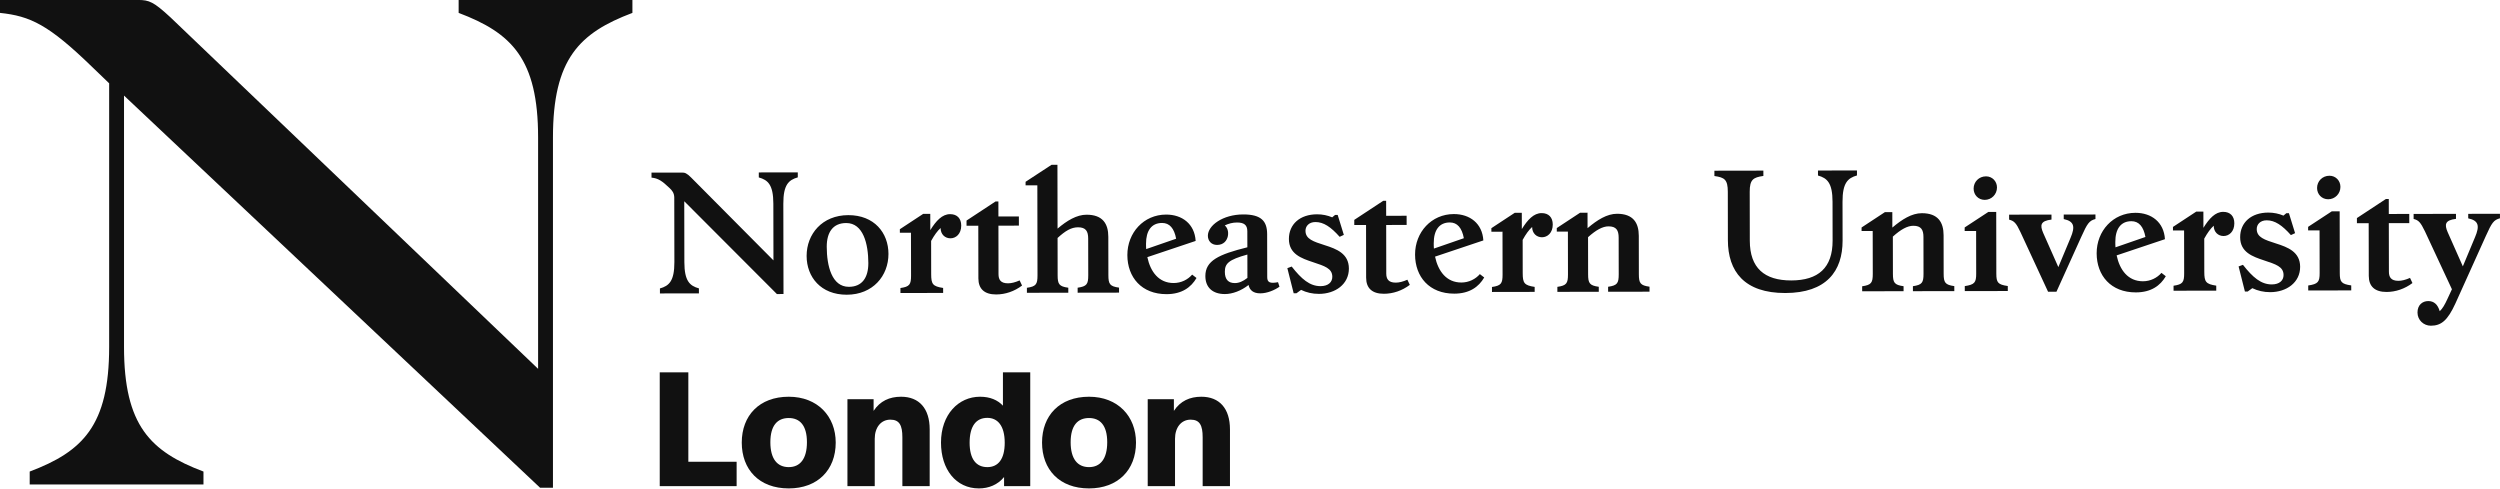
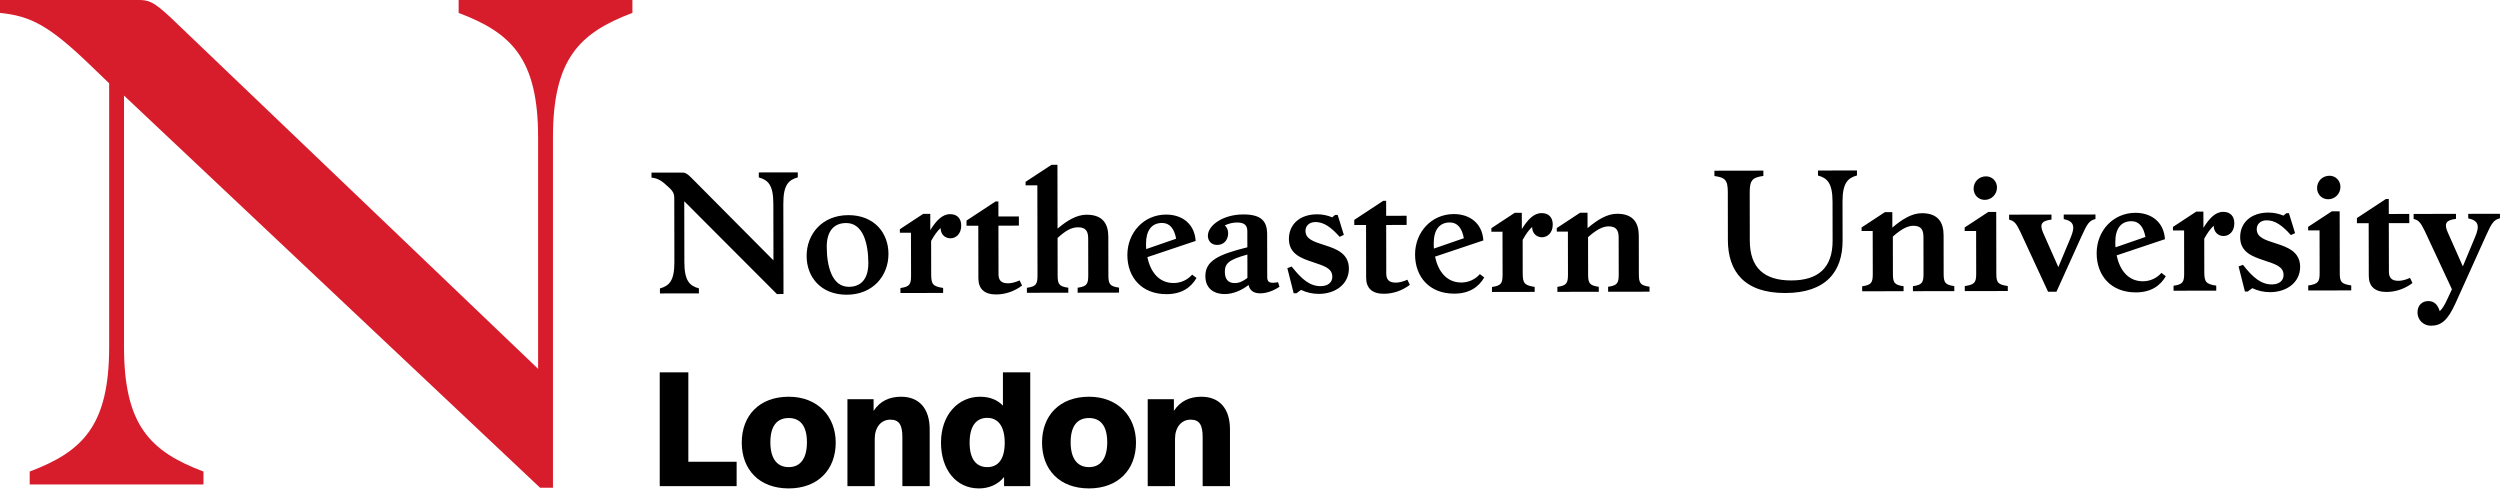
<svg xmlns="http://www.w3.org/2000/svg" version="1.1" id="svg2" viewBox="49.76 46.57 410.2 80.14">
  <defs id="defs6" />
  <g id="g8" transform="matrix(1.333333,0,0,-1.333333,0,192)">
    <g id="g10" transform="scale(0.1)">
-       <path d="m 2499.44,854.711 0.1,-59.477 c 0.07,-38.461 20.14,-65.187 70.69,-65.101 50.55,0.09 70.53,26.89 70.46,64.558 l -0.08,47.778 c -0.04,23.195 6.49,29.156 17.78,32.347 l -0.01,6.145 -47.97,-0.082 0.01,-6.149 c 11.3,-3.152 17.86,-9.085 17.9,-32.281 l 0.08,-47.781 c 0.06,-33.504 -17.56,-48.996 -50.86,-49.059 -33.11,-0.058 -50.97,15.375 -51.03,48.879 l -0.11,60.27 c -0.03,15.066 4.33,17.652 16.82,19.457 l -0.02,6.543 -60.26,-0.106 0.01,-6.543 c 12.49,-1.761 16.46,-4.332 16.49,-19.398 M 2715.73,738.52 c -11.31,1.566 -13.09,4.339 -13.11,15.242 l -0.08,45.797 c 9.89,8.937 18.01,13.312 25.15,13.328 9.71,0.015 12.5,-4.934 12.51,-13.856 l 0.08,-45.203 c 0.02,-10.902 -1.76,-13.683 -13.05,-15.289 l 0.01,-6.144 50.94,0.089 -0.01,6.145 c -11.3,1.566 -13.09,4.34 -13.11,15.242 l -0.08,47.383 c -0.03,15.859 -6.79,27.148 -26.81,27.113 -12.29,-0.019 -24.37,-7.574 -36.25,-17.707 l -0.03,19.031 -9.12,-0.015 -28.71,-18.883 v -4.363 l 13.68,0.023 0.1,-52.734 c 0.02,-10.903 -1.76,-13.684 -13.06,-15.289 l 0.01,-6.145 50.95,0.09 z m 99.92,106.242 c 8.32,0.015 15.05,6.765 15.04,15.293 -0.02,7.535 -5.78,13.668 -13.51,13.656 -8.72,-0.016 -15.25,-6.77 -15.24,-15.098 0.02,-7.73 5.78,-13.867 13.71,-13.851 m 28.33,-106.016 c -12.29,1.762 -14.08,4.336 -14.1,15.242 l -0.13,75.93 -9.72,-0.016 -29.1,-19.086 v -4.363 l 14.08,0.027 0.09,-52.539 c 0.02,-10.902 -1.96,-13.48 -14.05,-15.289 l 0.01,-6.144 52.94,0.094 z m 90.49,60.629 c 7.31,16.27 9.68,19.84 17.41,21.84 l -0.01,5.551 -39.05,-0.071 0.01,-5.55 c 12.89,-2.754 14.29,-9.293 8.36,-23.18 l -15,-35.914 -18.71,42.195 c -3.98,9.313 -3.39,14.664 10.28,16.277 l -0.01,6.145 -52.14,-0.094 0.01,-6.144 c 6.15,-1.575 8.73,-4.149 13.91,-15.242 l 34.03,-73.493 10.31,0.02 z m 103.97,-48.586 -5.36,4.152 c -5.34,-6.156 -13.46,-10.332 -22.78,-10.347 -18.24,-0.035 -28.57,13.824 -32.37,31.859 l 59.44,19.93 c -1.23,21.015 -16.71,32.484 -36.34,32.449 -27.56,-0.047 -47.74,-22.289 -47.69,-49.844 0.05,-27.359 17.53,-48.144 48.26,-48.09 18.83,0.032 30.12,8.379 36.84,19.891 m -62.13,42.117 c -0.03,16.059 6.7,25.586 19.78,25.61 9.12,0.015 14.88,-6.516 17.28,-19.399 l -36.85,-12.754 c -0.2,2.18 -0.2,4.364 -0.21,6.543 m 124.2,-53.707 c -12.89,1.961 -14.68,4.735 -14.7,17.024 l -0.07,40.84 c 3.95,7.144 7.71,12.308 11.66,15.882 0.02,-7.73 5.38,-12.679 12.12,-12.668 6.74,0.012 13.27,5.379 13.25,15.688 -0.01,8.723 -4.98,14.066 -13.7,14.051 -9.71,-0.016 -17.23,-8.161 -24.35,-19.672 l -0.03,20.023 -8.73,-0.015 -28.71,-18.883 0.01,-4.364 13.68,0.028 0.09,-52.738 c 0.02,-10.903 -1.76,-13.68 -13.06,-15.286 l 0.01,-6.148 52.54,0.094 z m 103.24,23.18 c -0.04,18.437 -15.31,24.16 -29.59,28.695 -14.09,4.535 -23.81,7.492 -23.82,17.801 -0.01,5.551 4.14,10.715 12.27,10.727 10.11,0.019 19.04,-6.11 29.77,-18.184 l 5.15,2.387 -7.58,24.57 -3.17,-0.008 -3.56,-2.98 c -5.56,2.371 -11.91,3.75 -18.65,3.734 -21.01,-0.035 -34.67,-12.152 -34.63,-30.391 0.03,-18.437 15.3,-23.765 29.58,-28.496 14.09,-4.734 23.81,-7.492 23.83,-18 0.01,-6.543 -4.94,-11.507 -14.46,-11.523 -13.28,-0.023 -23.4,8.68 -35.52,24.121 l -5.35,-1.992 7.78,-30.914 3.37,0.008 5.74,4.171 c 6.55,-3.16 13.89,-4.929 22.02,-4.914 20.22,0.036 36.85,11.957 36.82,31.188 m 34.54,83.133 c 8.33,0.011 15.06,6.765 15.04,15.289 -0.01,7.535 -5.77,13.672 -13.5,13.656 -8.73,-0.016 -15.26,-6.766 -15.24,-15.094 0.01,-7.73 5.77,-13.867 13.7,-13.851 m 28.34,-106.02 c -12.3,1.766 -14.08,4.34 -14.1,15.242 l -0.14,75.934 -9.71,-0.02 -29.11,-19.082 0.01,-4.363 14.07,0.024 0.1,-52.536 c 0.02,-10.906 -1.96,-13.484 -14.05,-15.289 l 0.01,-6.148 52.93,0.094 z m 75.33,2.91 -2.99,6.34 c -5.35,-2.39 -10.1,-3.586 -14.27,-3.594 -9.31,-0.015 -11.7,4.739 -11.71,11.282 l -0.11,59.672 25.18,0.043 -0.02,11.3 -25.18,-0.043 -0.03,18.438 -3.57,-0.008 -35.64,-23.457 0.01,-6.344 14.47,0.028 0.12,-64.829 c 0.02,-12.886 7.37,-19.812 21.84,-19.789 11.3,0.024 22.39,3.809 31.9,10.961 m 52.97,-24.886 37.32,82.738 c 7.31,16.269 9.68,19.844 17.41,21.84 l -0.01,5.551 -39.06,-0.071 0.01,-5.551 c 12.9,-2.753 14.29,-9.293 8.37,-23.179 l -15,-35.91 -18.71,42.195 c -3.98,9.309 -3.4,14.664 10.28,16.273 l -0.01,6.149 -52.14,-0.094 0.01,-6.148 c 6.15,-1.575 8.53,-4.149 13.91,-15.239 l 33.23,-71.312 -5.53,-11.906 c -3.16,-6.946 -6.13,-12.106 -9.49,-15.082 -2.39,8.121 -6.96,12.476 -14.1,12.464 -7.13,-0.011 -13.27,-4.781 -13.25,-14.101 0.01,-9.317 7.56,-16.242 16.48,-16.227 12.69,0.024 20.6,6.379 30.28,27.61" style="fill:#111111;fill-opacity:1;fill-rule:nonzero;stroke:none" id="path12" />
-       <path d="m 1337.17,840.113 c -0.04,23.196 6.49,29.157 17.79,32.348 l -0.01,6.144 -47.98,-0.082 0.01,-6.148 c 11.31,-3.152 17.86,-9.086 17.9,-32.281 l 0.13,-69.785 -101.29,101.921 c -5.56,5.54 -7.74,6.129 -11.31,6.125 l -37.47,-0.066 0.02,-6.148 c 8.12,-0.778 12.89,-3.942 22.22,-12.844 2.98,-2.77 5.76,-6.137 5.77,-11.688 l 0.14,-79.5 c 0.04,-23.195 -6.49,-29.156 -17.78,-32.347 l 0.01,-6.145 47.97,0.086 -0.01,6.145 c -11.3,3.152 -17.86,9.09 -17.9,32.285 l -0.13,74.937 113.99,-114.187 8.13,0.012 z m 129.37,-61.824 c -0.05,25.973 -17.53,47.75 -49.45,47.691 -32.11,-0.054 -51.3,-23.285 -51.26,-50.246 0.05,-25.972 17.53,-47.75 49.45,-47.691 32.12,0.055 51.3,23.285 51.26,50.246 m -75.95,8.789 c -0.03,17.844 7.68,29.156 23.94,29.184 21.01,0.039 27.2,-25.723 27.25,-49.317 0.03,-17.843 -7.68,-29.156 -23.94,-29.183 -21.01,-0.039 -27.2,25.722 -27.25,49.316 m 143.22,-50.699 c -12.88,1.961 -14.67,4.734 -14.7,17.023 l -0.07,40.84 c 3.95,7.145 7.71,12.309 11.67,15.883 0.01,-7.73 5.38,-12.68 12.12,-12.668 6.74,0.012 13.27,5.379 13.25,15.688 -0.02,8.722 -4.98,14.066 -13.7,14.05 -9.72,-0.019 -17.24,-8.16 -24.35,-19.672 l -0.04,20.024 -8.72,-0.016 -28.71,-18.883 0.01,-4.363 13.67,0.028 0.1,-52.739 c 0.02,-10.902 -1.76,-13.679 -13.06,-15.289 l 0.01,-6.144 52.54,0.093 z m 97.13,2.949 -2.98,6.336 c -5.35,-2.387 -10.11,-3.586 -14.27,-3.594 -9.32,-0.015 -11.7,4.739 -11.72,11.282 l -0.1,59.675 25.18,0.043 -0.02,11.301 -25.18,-0.047 -0.03,18.438 -3.57,-0.004 -35.64,-23.457 0.01,-6.344 14.47,0.023 0.11,-64.828 c 0.03,-12.886 7.37,-19.812 21.85,-19.785 11.3,0.02 22.39,3.805 31.89,10.961 m 56.9,-2.676 c -11.3,1.567 -13.09,4.34 -13.11,15.243 l -0.08,45.996 c 9.5,8.738 16.83,13.113 25.15,13.129 9.72,0.015 12.5,-4.934 12.52,-13.86 l 0.08,-45.199 c 0.02,-10.902 -1.76,-13.684 -13.06,-15.289 l 0.01,-6.145 50.95,0.09 -0.01,6.145 c -11.3,1.566 -13.09,4.34 -13.11,15.242 l -0.09,47.383 c -0.02,15.859 -6.78,27.148 -26.81,27.113 -12.09,-0.02 -23.97,-7.18 -35.65,-17.113 l -0.14,78.508 -7.33,-0.012 -31.88,-20.875 v -4.36 l 14.48,0.024 0.19,-110.82 c 0.02,-10.907 -1.76,-13.684 -13.05,-15.289 l 0.01,-6.145 50.94,0.09 z m 157.79,11.977 -5.36,4.152 c -5.34,-6.152 -13.46,-10.332 -22.78,-10.347 -18.24,-0.036 -28.57,13.828 -32.37,31.859 l 59.44,19.934 c -1.23,21.011 -16.71,32.48 -36.34,32.449 -27.56,-0.051 -47.74,-22.289 -47.69,-49.848 0.05,-27.359 17.53,-48.144 48.26,-48.09 18.83,0.032 30.12,8.379 36.84,19.891 m -62.13,42.117 c -0.03,16.059 6.7,25.586 19.78,25.609 9.12,0.016 14.88,-6.515 17.28,-19.398 l -36.85,-12.754 c -0.2,2.184 -0.2,4.363 -0.21,6.543 m 140.66,-61.012 c 8.52,0.016 17.64,3.996 23.58,8.172 l -1.8,5.547 c -9.71,-1.801 -13.28,-0.422 -13.29,6.121 l -0.1,52.934 c -0.02,15.859 -6.98,24.375 -29.38,24.336 -25.17,-0.047 -43.59,-13.563 -43.56,-26.25 0.01,-6.145 4.18,-11.293 11.32,-11.278 8.12,0.012 12.08,5.372 13.26,10.727 1.18,6.148 -0.81,10.703 -3.79,13.277 4.95,2.387 9.9,3.586 15.06,3.594 8.52,0.016 12.69,-2.949 12.7,-10.684 l 0.04,-19.824 c -35.47,-8.785 -51.71,-16.547 -51.68,-35.379 0.03,-14.472 9.36,-22.187 24.03,-22.164 9.31,0.02 20.01,4 29.12,11.157 1.4,-6.543 5.96,-10.301 14.49,-10.286 m -43.66,26.489 c -0.02,10.113 4.53,14.879 27.72,21.261 l 0.05,-28.746 c -5.55,-4.371 -10.5,-6.363 -15.46,-6.371 -7.73,-0.012 -12.29,4.141 -12.31,13.856 m 152.64,4.039 c -0.03,18.437 -15.31,24.16 -29.59,28.691 -14.08,4.535 -23.8,7.492 -23.82,17.801 -0.01,5.551 4.14,10.715 12.27,10.73 10.11,0.016 19.04,-6.113 29.77,-18.187 l 5.15,2.387 -7.58,24.57 -3.17,-0.004 -3.56,-2.98 c -5.56,2.367 -11.9,3.746 -18.64,3.734 -21.02,-0.039 -34.67,-12.156 -34.64,-30.395 0.03,-18.437 15.3,-23.765 29.59,-28.496 14.08,-4.734 23.8,-7.492 23.82,-18 0.01,-6.543 -4.94,-11.508 -14.45,-11.523 -13.29,-0.024 -23.41,8.68 -35.53,24.125 l -5.35,-1.992 7.79,-30.914 3.37,0.004 5.74,4.175 c 6.54,-3.164 13.88,-4.933 22.01,-4.918 20.22,0.035 36.85,11.961 36.82,31.192 m 74.97,-20.09 -2.99,6.34 c -5.34,-2.391 -10.1,-3.586 -14.26,-3.594 -9.32,-0.02 -11.71,4.734 -11.72,11.277 l -0.1,59.676 25.17,0.043 -0.02,11.301 -25.17,-0.043 -0.04,18.433 -3.57,-0.003 -35.64,-23.457 0.01,-6.344 14.48,0.023 0.11,-64.828 c 0.02,-12.887 7.37,-19.812 21.84,-19.785 11.3,0.019 22.4,3.805 31.9,10.961 m 91.57,9.082 -5.36,4.152 c -5.34,-6.152 -13.46,-10.332 -22.78,-10.347 -18.24,-0.032 -28.57,13.828 -32.37,31.863 l 59.44,19.93 c -1.23,21.011 -16.71,32.484 -36.34,32.449 -27.55,-0.051 -47.73,-22.289 -47.69,-49.848 0.05,-27.359 17.54,-48.144 48.26,-48.09 18.84,0.035 30.12,8.379 36.84,19.891 m -62.12,42.117 c -0.03,16.059 6.69,25.59 19.78,25.609 9.11,0.016 14.87,-6.515 17.28,-19.394 l -36.85,-12.758 c -0.21,2.184 -0.21,4.363 -0.21,6.543 m 124.19,-53.703 c -12.89,1.961 -14.68,4.73 -14.7,17.023 l -0.07,40.84 c 3.95,7.145 7.71,12.305 11.67,15.879 0.01,-7.73 5.37,-12.676 12.11,-12.664 6.74,0.012 13.27,5.375 13.26,15.684 -0.02,8.722 -4.98,14.066 -13.71,14.05 -9.71,-0.015 -17.23,-8.156 -24.35,-19.667 l -0.03,20.023 -8.72,-0.016 -28.72,-18.886 0.01,-4.36 13.68,0.024 0.09,-52.735 c 0.02,-10.902 -1.76,-13.683 -13.05,-15.289 l 0.01,-6.144 52.53,0.093 z m 78.9,0.141 c -11.31,1.566 -13.1,4.336 -13.12,15.242 l -0.08,45.797 c 9.9,8.937 18.02,13.312 25.16,13.324 9.71,0.019 12.49,-4.934 12.51,-13.856 l 0.08,-45.199 c 0.02,-10.906 -1.76,-13.683 -13.06,-15.289 l 0.01,-6.144 50.95,0.089 -0.01,6.145 c -11.3,1.566 -13.09,4.34 -13.11,15.242 l -0.08,47.383 c -0.03,15.859 -6.79,27.148 -26.81,27.113 -12.29,-0.023 -24.37,-7.578 -36.25,-17.711 l -0.03,19.032 -9.12,-0.016 -28.72,-18.883 0.01,-4.363 13.68,0.023 0.09,-52.734 c 0.02,-10.902 -1.76,-13.68 -13.05,-15.285 l 0.01,-6.149 50.95,0.09 -0.01,6.149" style="fill:#111111;fill-opacity:1;fill-rule:nonzero;stroke:none" id="path14" />
-       <path d="m 1053.67,921.434 c 0,96.986 32.6,128.786 97.78,153.426 v 15.9 H 937.605 v -15.9 c 65.185,-24.64 97.785,-56.44 97.785,-153.426 V 636.836 L 583.051,1069.3 c -20.668,19.08 -26.235,21.46 -39.75,21.46 H 373.18 v -15.9 c 37.363,-3.97 59.621,-14.31 113.679,-66.77 l 20.668,-19.879 V 663.863 c 0,-96.984 -32.593,-128.785 -97.781,-153.429 v -15.899 h 213.848 v 15.899 c -65.188,24.644 -97.781,56.445 -97.781,153.429 V 973.105 L 1037.77,490.559 h 15.9 v 430.875" style="fill:#111111;fill-opacity:1;fill-rule:nonzero;stroke:none" id="path16" />
-       <path d="m 1220.27,522.488 h 59.42 v -30.004 h -94.62 v 140.032 h 35.2 V 522.488" style="fill:#111111;fill-opacity:1;fill-rule:nonzero;stroke:none" id="path18" />
-       <path d="m 1321.21,546.5 c 0,-20.406 8.41,-30.613 22.61,-30.613 14,0 22.4,10.207 22.4,30.613 0,20.801 -8.8,29.805 -22.4,29.805 -13.81,0 -22.61,-9.004 -22.61,-29.805 z m 80.42,-0.402 c 0,-33.809 -22.4,-56.414 -57.81,-56.414 -36.61,0 -57.81,23.406 -57.81,56.414 0,33.203 21.6,56.41 57.81,56.41 35.6,0 57.81,-24.203 57.81,-56.41" style="fill:#111111;fill-opacity:1;fill-rule:nonzero;stroke:none" id="path20" />
-       <path d="m 1517.27,562.301 v -69.817 h -33.61 v 60.215 c 0,14.602 -3.6,21.602 -14.8,21.602 -11.41,0 -19.21,-9.399 -19.21,-23.602 v -58.215 h -33.6 v 107.024 h 32.2 v -14.403 c 8,12.204 19.6,17.403 33.81,17.403 22.21,0 35.21,-14.403 35.21,-40.207" style="fill:#111111;fill-opacity:1;fill-rule:nonzero;stroke:none" id="path22" />
-       <path d="m 1566.41,545.898 c 0,-20.003 7.99,-30.011 21.79,-30.011 13.21,0 21.41,9.605 21.41,30.011 0,21 -8.8,30.606 -21.41,30.606 -13.99,0 -21.79,-10.406 -21.79,-30.606 z m 74.61,-53.414 h -32.21 v 11.204 c -7.8,-9.602 -19,-14.004 -31.01,-14.004 -28.2,0 -46.61,23.406 -46.61,56.414 0,34.406 21.41,56.41 48.02,56.41 12.4,0 21.6,-4 28.2,-11 v 41.008 h 33.61 V 492.484" style="fill:#111111;fill-opacity:1;fill-rule:nonzero;stroke:none" id="path24" />
-       <path d="m 1690.74,546.5 c 0,-20.406 8.41,-30.613 22.61,-30.613 14,0 22.4,10.207 22.4,30.613 0,20.801 -8.8,29.805 -22.4,29.805 -13.81,0 -22.61,-9.004 -22.61,-29.805 z m 80.42,-0.402 c 0,-33.809 -22.4,-56.414 -57.81,-56.414 -36.61,0 -57.81,23.406 -57.81,56.414 0,33.203 21.6,56.41 57.81,56.41 35.61,0 57.81,-24.203 57.81,-56.41" style="fill:#111111;fill-opacity:1;fill-rule:nonzero;stroke:none" id="path26" />
-       <path d="m 1886.8,562.301 v -69.817 h -33.61 v 60.215 c 0,14.602 -3.6,21.602 -14.8,21.602 -11.41,0 -19.21,-9.399 -19.21,-23.602 v -58.215 h -33.6 v 107.024 h 32.2 v -14.403 c 8,12.204 19.6,17.403 33.81,17.403 22.21,0 35.21,-14.403 35.21,-40.207" style="fill:#111111;fill-opacity:1;fill-rule:nonzero;stroke:none" id="path28" />
+       <path d="m 2499.44,854.711 0.1,-59.477 c 0.07,-38.461 20.14,-65.187 70.69,-65.101 50.55,0.09 70.53,26.89 70.46,64.558 l -0.08,47.778 c -0.04,23.195 6.49,29.156 17.78,32.347 l -0.01,6.145 -47.97,-0.082 0.01,-6.149 c 11.3,-3.152 17.86,-9.085 17.9,-32.281 l 0.08,-47.781 c 0.06,-33.504 -17.56,-48.996 -50.86,-49.059 -33.11,-0.058 -50.97,15.375 -51.03,48.879 l -0.11,60.27 c -0.03,15.066 4.33,17.652 16.82,19.457 l -0.02,6.543 -60.26,-0.106 0.01,-6.543 c 12.49,-1.761 16.46,-4.332 16.49,-19.398 M 2715.73,738.52 c -11.31,1.566 -13.09,4.339 -13.11,15.242 l -0.08,45.797 c 9.89,8.937 18.01,13.312 25.15,13.328 9.71,0.015 12.5,-4.934 12.51,-13.856 l 0.08,-45.203 c 0.02,-10.902 -1.76,-13.683 -13.05,-15.289 l 0.01,-6.144 50.94,0.089 -0.01,6.145 c -11.3,1.566 -13.09,4.34 -13.11,15.242 l -0.08,47.383 c -0.03,15.859 -6.79,27.148 -26.81,27.113 -12.29,-0.019 -24.37,-7.574 -36.25,-17.707 l -0.03,19.031 -9.12,-0.015 -28.71,-18.883 v -4.363 l 13.68,0.023 0.1,-52.734 c 0.02,-10.903 -1.76,-13.684 -13.06,-15.289 l 0.01,-6.145 50.95,0.09 z m 99.92,106.242 c 8.32,0.015 15.05,6.765 15.04,15.293 -0.02,7.535 -5.78,13.668 -13.51,13.656 -8.72,-0.016 -15.25,-6.77 -15.24,-15.098 0.02,-7.73 5.78,-13.867 13.71,-13.851 m 28.33,-106.016 c -12.29,1.762 -14.08,4.336 -14.1,15.242 l -0.13,75.93 -9.72,-0.016 -29.1,-19.086 v -4.363 l 14.08,0.027 0.09,-52.539 c 0.02,-10.902 -1.96,-13.48 -14.05,-15.289 l 0.01,-6.144 52.94,0.094 z m 90.49,60.629 c 7.31,16.27 9.68,19.84 17.41,21.84 l -0.01,5.551 -39.05,-0.071 0.01,-5.55 c 12.89,-2.754 14.29,-9.293 8.36,-23.18 l -15,-35.914 -18.71,42.195 c -3.98,9.313 -3.39,14.664 10.28,16.277 l -0.01,6.145 -52.14,-0.094 0.01,-6.144 c 6.15,-1.575 8.73,-4.149 13.91,-15.242 l 34.03,-73.493 10.31,0.02 z m 103.97,-48.586 -5.36,4.152 c -5.34,-6.156 -13.46,-10.332 -22.78,-10.347 -18.24,-0.035 -28.57,13.824 -32.37,31.859 l 59.44,19.93 c -1.23,21.015 -16.71,32.484 -36.34,32.449 -27.56,-0.047 -47.74,-22.289 -47.69,-49.844 0.05,-27.359 17.53,-48.144 48.26,-48.09 18.83,0.032 30.12,8.379 36.84,19.891 m -62.13,42.117 c -0.03,16.059 6.7,25.586 19.78,25.61 9.12,0.015 14.88,-6.516 17.28,-19.399 l -36.85,-12.754 c -0.2,2.18 -0.2,4.364 -0.21,6.543 m 124.2,-53.707 c -12.89,1.961 -14.68,4.735 -14.7,17.024 l -0.07,40.84 c 3.95,7.144 7.71,12.308 11.66,15.882 0.02,-7.73 5.38,-12.679 12.12,-12.668 6.74,0.012 13.27,5.379 13.25,15.688 -0.01,8.723 -4.98,14.066 -13.7,14.051 -9.71,-0.016 -17.23,-8.161 -24.35,-19.672 l -0.03,20.023 -8.73,-0.015 -28.71,-18.883 0.01,-4.364 13.68,0.028 0.09,-52.738 c 0.02,-10.903 -1.76,-13.68 -13.06,-15.286 l 0.01,-6.148 52.54,0.094 z m 103.24,23.18 c -0.04,18.437 -15.31,24.16 -29.59,28.695 -14.09,4.535 -23.81,7.492 -23.82,17.801 -0.01,5.551 4.14,10.715 12.27,10.727 10.11,0.019 19.04,-6.11 29.77,-18.184 l 5.15,2.387 -7.58,24.57 -3.17,-0.008 -3.56,-2.98 c -5.56,2.371 -11.91,3.75 -18.65,3.734 -21.01,-0.035 -34.67,-12.152 -34.63,-30.391 0.03,-18.437 15.3,-23.765 29.58,-28.496 14.09,-4.734 23.81,-7.492 23.83,-18 0.01,-6.543 -4.94,-11.507 -14.46,-11.523 -13.28,-0.023 -23.4,8.68 -35.52,24.121 l -5.35,-1.992 7.78,-30.914 3.37,0.008 5.74,4.171 c 6.55,-3.16 13.89,-4.929 22.02,-4.914 20.22,0.036 36.85,11.957 36.82,31.188 m 34.54,83.133 c 8.33,0.011 15.06,6.765 15.04,15.289 -0.01,7.535 -5.77,13.672 -13.5,13.656 -8.73,-0.016 -15.26,-6.766 -15.24,-15.094 0.01,-7.73 5.77,-13.867 13.7,-13.851 m 28.34,-106.02 c -12.3,1.766 -14.08,4.34 -14.1,15.242 l -0.14,75.934 -9.71,-0.02 -29.11,-19.082 0.01,-4.363 14.07,0.024 0.1,-52.536 c 0.02,-10.906 -1.96,-13.484 -14.05,-15.289 l 0.01,-6.148 52.93,0.094 z m 75.33,2.91 -2.99,6.34 c -5.35,-2.39 -10.1,-3.586 -14.27,-3.594 -9.31,-0.015 -11.7,4.739 -11.71,11.282 l -0.11,59.672 25.18,0.043 -0.02,11.3 -25.18,-0.043 -0.03,18.438 -3.57,-0.008 -35.64,-23.457 0.01,-6.344 14.47,0.028 0.12,-64.829 c 0.02,-12.886 7.37,-19.812 21.84,-19.789 11.3,0.024 22.39,3.809 31.9,10.961 m 52.97,-24.886 37.32,82.738 c 7.31,16.269 9.68,19.844 17.41,21.84 l -0.01,5.551 -39.06,-0.071 0.01,-5.551 c 12.9,-2.753 14.29,-9.293 8.37,-23.179 l -15,-35.91 -18.71,42.195 c -3.98,9.309 -3.4,14.664 10.28,16.273 l -0.01,6.149 -52.14,-0.094 0.01,-6.148 c 6.15,-1.575 8.53,-4.149 13.91,-15.239 l 33.23,-71.312 -5.53,-11.906 c -3.16,-6.946 -6.13,-12.106 -9.49,-15.082 -2.39,8.121 -6.96,12.476 -14.1,12.464 -7.13,-0.011 -13.27,-4.781 -13.25,-14.101 0.01,-9.317 7.56,-16.242 16.48,-16.227 12.69,0.024 20.6,6.379 30.28,27.61" style="fill:#000000;fill-opacity:1;fill-rule:nonzero;stroke:none" id="path12" />
+       <path d="m 1337.17,840.113 c -0.04,23.196 6.49,29.157 17.79,32.348 l -0.01,6.144 -47.98,-0.082 0.01,-6.148 c 11.31,-3.152 17.86,-9.086 17.9,-32.281 l 0.13,-69.785 -101.29,101.921 c -5.56,5.54 -7.74,6.129 -11.31,6.125 l -37.47,-0.066 0.02,-6.148 c 8.12,-0.778 12.89,-3.942 22.22,-12.844 2.98,-2.77 5.76,-6.137 5.77,-11.688 l 0.14,-79.5 c 0.04,-23.195 -6.49,-29.156 -17.78,-32.347 l 0.01,-6.145 47.97,0.086 -0.01,6.145 c -11.3,3.152 -17.86,9.09 -17.9,32.285 l -0.13,74.937 113.99,-114.187 8.13,0.012 z m 129.37,-61.824 c -0.05,25.973 -17.53,47.75 -49.45,47.691 -32.11,-0.054 -51.3,-23.285 -51.26,-50.246 0.05,-25.972 17.53,-47.75 49.45,-47.691 32.12,0.055 51.3,23.285 51.26,50.246 m -75.95,8.789 c -0.03,17.844 7.68,29.156 23.94,29.184 21.01,0.039 27.2,-25.723 27.25,-49.317 0.03,-17.843 -7.68,-29.156 -23.94,-29.183 -21.01,-0.039 -27.2,25.722 -27.25,49.316 m 143.22,-50.699 c -12.88,1.961 -14.67,4.734 -14.7,17.023 l -0.07,40.84 c 3.95,7.145 7.71,12.309 11.67,15.883 0.01,-7.73 5.38,-12.68 12.12,-12.668 6.74,0.012 13.27,5.379 13.25,15.688 -0.02,8.722 -4.98,14.066 -13.7,14.05 -9.72,-0.019 -17.24,-8.16 -24.35,-19.672 l -0.04,20.024 -8.72,-0.016 -28.71,-18.883 0.01,-4.363 13.67,0.028 0.1,-52.739 c 0.02,-10.902 -1.76,-13.679 -13.06,-15.289 l 0.01,-6.144 52.54,0.093 z m 97.13,2.949 -2.98,6.336 c -5.35,-2.387 -10.11,-3.586 -14.27,-3.594 -9.32,-0.015 -11.7,4.739 -11.72,11.282 l -0.1,59.675 25.18,0.043 -0.02,11.301 -25.18,-0.047 -0.03,18.438 -3.57,-0.004 -35.64,-23.457 0.01,-6.344 14.47,0.023 0.11,-64.828 c 0.03,-12.886 7.37,-19.812 21.85,-19.785 11.3,0.02 22.39,3.805 31.89,10.961 m 56.9,-2.676 c -11.3,1.567 -13.09,4.34 -13.11,15.243 l -0.08,45.996 c 9.5,8.738 16.83,13.113 25.15,13.129 9.72,0.015 12.5,-4.934 12.52,-13.86 l 0.08,-45.199 c 0.02,-10.902 -1.76,-13.684 -13.06,-15.289 l 0.01,-6.145 50.95,0.09 -0.01,6.145 c -11.3,1.566 -13.09,4.34 -13.11,15.242 l -0.09,47.383 c -0.02,15.859 -6.78,27.148 -26.81,27.113 -12.09,-0.02 -23.97,-7.18 -35.65,-17.113 l -0.14,78.508 -7.33,-0.012 -31.88,-20.875 v -4.36 l 14.48,0.024 0.19,-110.82 c 0.02,-10.907 -1.76,-13.684 -13.05,-15.289 l 0.01,-6.145 50.94,0.09 z m 157.79,11.977 -5.36,4.152 c -5.34,-6.152 -13.46,-10.332 -22.78,-10.347 -18.24,-0.036 -28.57,13.828 -32.37,31.859 l 59.44,19.934 c -1.23,21.011 -16.71,32.48 -36.34,32.449 -27.56,-0.051 -47.74,-22.289 -47.69,-49.848 0.05,-27.359 17.53,-48.144 48.26,-48.09 18.83,0.032 30.12,8.379 36.84,19.891 m -62.13,42.117 c -0.03,16.059 6.7,25.586 19.78,25.609 9.12,0.016 14.88,-6.515 17.28,-19.398 l -36.85,-12.754 c -0.2,2.184 -0.2,4.363 -0.21,6.543 m 140.66,-61.012 c 8.52,0.016 17.64,3.996 23.58,8.172 l -1.8,5.547 c -9.71,-1.801 -13.28,-0.422 -13.29,6.121 l -0.1,52.934 c -0.02,15.859 -6.98,24.375 -29.38,24.336 -25.17,-0.047 -43.59,-13.563 -43.56,-26.25 0.01,-6.145 4.18,-11.293 11.32,-11.278 8.12,0.012 12.08,5.372 13.26,10.727 1.18,6.148 -0.81,10.703 -3.79,13.277 4.95,2.387 9.9,3.586 15.06,3.594 8.52,0.016 12.69,-2.949 12.7,-10.684 l 0.04,-19.824 c -35.47,-8.785 -51.71,-16.547 -51.68,-35.379 0.03,-14.472 9.36,-22.187 24.03,-22.164 9.31,0.02 20.01,4 29.12,11.157 1.4,-6.543 5.96,-10.301 14.49,-10.286 m -43.66,26.489 c -0.02,10.113 4.53,14.879 27.72,21.261 l 0.05,-28.746 c -5.55,-4.371 -10.5,-6.363 -15.46,-6.371 -7.73,-0.012 -12.29,4.141 -12.31,13.856 m 152.64,4.039 c -0.03,18.437 -15.31,24.16 -29.59,28.691 -14.08,4.535 -23.8,7.492 -23.82,17.801 -0.01,5.551 4.14,10.715 12.27,10.73 10.11,0.016 19.04,-6.113 29.77,-18.187 l 5.15,2.387 -7.58,24.57 -3.17,-0.004 -3.56,-2.98 c -5.56,2.367 -11.9,3.746 -18.64,3.734 -21.02,-0.039 -34.67,-12.156 -34.64,-30.395 0.03,-18.437 15.3,-23.765 29.59,-28.496 14.08,-4.734 23.8,-7.492 23.82,-18 0.01,-6.543 -4.94,-11.508 -14.45,-11.523 -13.29,-0.024 -23.41,8.68 -35.53,24.125 l -5.35,-1.992 7.79,-30.914 3.37,0.004 5.74,4.175 c 6.54,-3.164 13.88,-4.933 22.01,-4.918 20.22,0.035 36.85,11.961 36.82,31.192 m 74.97,-20.09 -2.99,6.34 c -5.34,-2.391 -10.1,-3.586 -14.26,-3.594 -9.32,-0.02 -11.71,4.734 -11.72,11.277 l -0.1,59.676 25.17,0.043 -0.02,11.301 -25.17,-0.043 -0.04,18.433 -3.57,-0.003 -35.64,-23.457 0.01,-6.344 14.48,0.023 0.11,-64.828 c 0.02,-12.887 7.37,-19.812 21.84,-19.785 11.3,0.019 22.4,3.805 31.9,10.961 m 91.57,9.082 -5.36,4.152 c -5.34,-6.152 -13.46,-10.332 -22.78,-10.347 -18.24,-0.032 -28.57,13.828 -32.37,31.863 l 59.44,19.93 c -1.23,21.011 -16.71,32.484 -36.34,32.449 -27.55,-0.051 -47.73,-22.289 -47.69,-49.848 0.05,-27.359 17.54,-48.144 48.26,-48.09 18.84,0.035 30.12,8.379 36.84,19.891 m -62.12,42.117 c -0.03,16.059 6.69,25.59 19.78,25.609 9.11,0.016 14.87,-6.515 17.28,-19.394 l -36.85,-12.758 c -0.21,2.184 -0.21,4.363 -0.21,6.543 m 124.19,-53.703 c -12.89,1.961 -14.68,4.73 -14.7,17.023 l -0.07,40.84 c 3.95,7.145 7.71,12.305 11.67,15.879 0.01,-7.73 5.37,-12.676 12.11,-12.664 6.74,0.012 13.27,5.375 13.26,15.684 -0.02,8.722 -4.98,14.066 -13.71,14.05 -9.71,-0.015 -17.23,-8.156 -24.35,-19.667 l -0.03,20.023 -8.72,-0.016 -28.72,-18.886 0.01,-4.36 13.68,0.024 0.09,-52.735 c 0.02,-10.902 -1.76,-13.683 -13.05,-15.289 l 0.01,-6.144 52.53,0.093 z m 78.9,0.141 c -11.31,1.566 -13.1,4.336 -13.12,15.242 l -0.08,45.797 c 9.9,8.937 18.02,13.312 25.16,13.324 9.71,0.019 12.49,-4.934 12.51,-13.856 l 0.08,-45.199 c 0.02,-10.906 -1.76,-13.683 -13.06,-15.289 l 0.01,-6.144 50.95,0.089 -0.01,6.145 c -11.3,1.566 -13.09,4.34 -13.11,15.242 l -0.08,47.383 c -0.03,15.859 -6.79,27.148 -26.81,27.113 -12.29,-0.023 -24.37,-7.578 -36.25,-17.711 l -0.03,19.032 -9.12,-0.016 -28.72,-18.883 0.01,-4.363 13.68,0.023 0.09,-52.734 c 0.02,-10.902 -1.76,-13.68 -13.05,-15.285 l 0.01,-6.149 50.95,0.09 -0.01,6.149" style="fill:#000000;fill-opacity:1;fill-rule:nonzero;stroke:none" id="path14" />
+       <path d="m 1053.67,921.434 c 0,96.986 32.6,128.786 97.78,153.426 v 15.9 H 937.605 v -15.9 c 65.185,-24.64 97.785,-56.44 97.785,-153.426 V 636.836 L 583.051,1069.3 c -20.668,19.08 -26.235,21.46 -39.75,21.46 H 373.18 v -15.9 c 37.363,-3.97 59.621,-14.31 113.679,-66.77 l 20.668,-19.879 V 663.863 c 0,-96.984 -32.593,-128.785 -97.781,-153.429 v -15.899 h 213.848 v 15.899 c -65.188,24.644 -97.781,56.445 -97.781,153.429 V 973.105 L 1037.77,490.559 h 15.9 v 430.875" style="fill:#d71c2c;fill-opacity:1;fill-rule:nonzero;stroke:none" id="path16" />
+       <path d="m 1220.27,522.488 h 59.42 v -30.004 h -94.62 v 140.032 h 35.2 V 522.488" style="fill:#000000;fill-opacity:1;fill-rule:nonzero;stroke:none" id="path18" />
+       <path d="m 1321.21,546.5 c 0,-20.406 8.41,-30.613 22.61,-30.613 14,0 22.4,10.207 22.4,30.613 0,20.801 -8.8,29.805 -22.4,29.805 -13.81,0 -22.61,-9.004 -22.61,-29.805 z m 80.42,-0.402 c 0,-33.809 -22.4,-56.414 -57.81,-56.414 -36.61,0 -57.81,23.406 -57.81,56.414 0,33.203 21.6,56.41 57.81,56.41 35.6,0 57.81,-24.203 57.81,-56.41" style="fill:#000000;fill-opacity:1;fill-rule:nonzero;stroke:none" id="path20" />
+       <path d="m 1517.27,562.301 v -69.817 h -33.61 v 60.215 c 0,14.602 -3.6,21.602 -14.8,21.602 -11.41,0 -19.21,-9.399 -19.21,-23.602 v -58.215 h -33.6 v 107.024 h 32.2 v -14.403 c 8,12.204 19.6,17.403 33.81,17.403 22.21,0 35.21,-14.403 35.21,-40.207" style="fill:#000000;fill-opacity:1;fill-rule:nonzero;stroke:none" id="path22" />
+       <path d="m 1566.41,545.898 c 0,-20.003 7.99,-30.011 21.79,-30.011 13.21,0 21.41,9.605 21.41,30.011 0,21 -8.8,30.606 -21.41,30.606 -13.99,0 -21.79,-10.406 -21.79,-30.606 z m 74.61,-53.414 h -32.21 v 11.204 c -7.8,-9.602 -19,-14.004 -31.01,-14.004 -28.2,0 -46.61,23.406 -46.61,56.414 0,34.406 21.41,56.41 48.02,56.41 12.4,0 21.6,-4 28.2,-11 v 41.008 h 33.61 V 492.484" style="fill:#000000;fill-opacity:1;fill-rule:nonzero;stroke:none" id="path24" />
+       <path d="m 1690.74,546.5 c 0,-20.406 8.41,-30.613 22.61,-30.613 14,0 22.4,10.207 22.4,30.613 0,20.801 -8.8,29.805 -22.4,29.805 -13.81,0 -22.61,-9.004 -22.61,-29.805 z m 80.42,-0.402 c 0,-33.809 -22.4,-56.414 -57.81,-56.414 -36.61,0 -57.81,23.406 -57.81,56.414 0,33.203 21.6,56.41 57.81,56.41 35.61,0 57.81,-24.203 57.81,-56.41" style="fill:#000000;fill-opacity:1;fill-rule:nonzero;stroke:none" id="path26" />
+       <path d="m 1886.8,562.301 v -69.817 h -33.61 v 60.215 c 0,14.602 -3.6,21.602 -14.8,21.602 -11.41,0 -19.21,-9.399 -19.21,-23.602 v -58.215 h -33.6 v 107.024 h 32.2 v -14.403 c 8,12.204 19.6,17.403 33.81,17.403 22.21,0 35.21,-14.403 35.21,-40.207" style="fill:#000000;fill-opacity:1;fill-rule:nonzero;stroke:none" id="path28" />
    </g>
  </g>
</svg>
